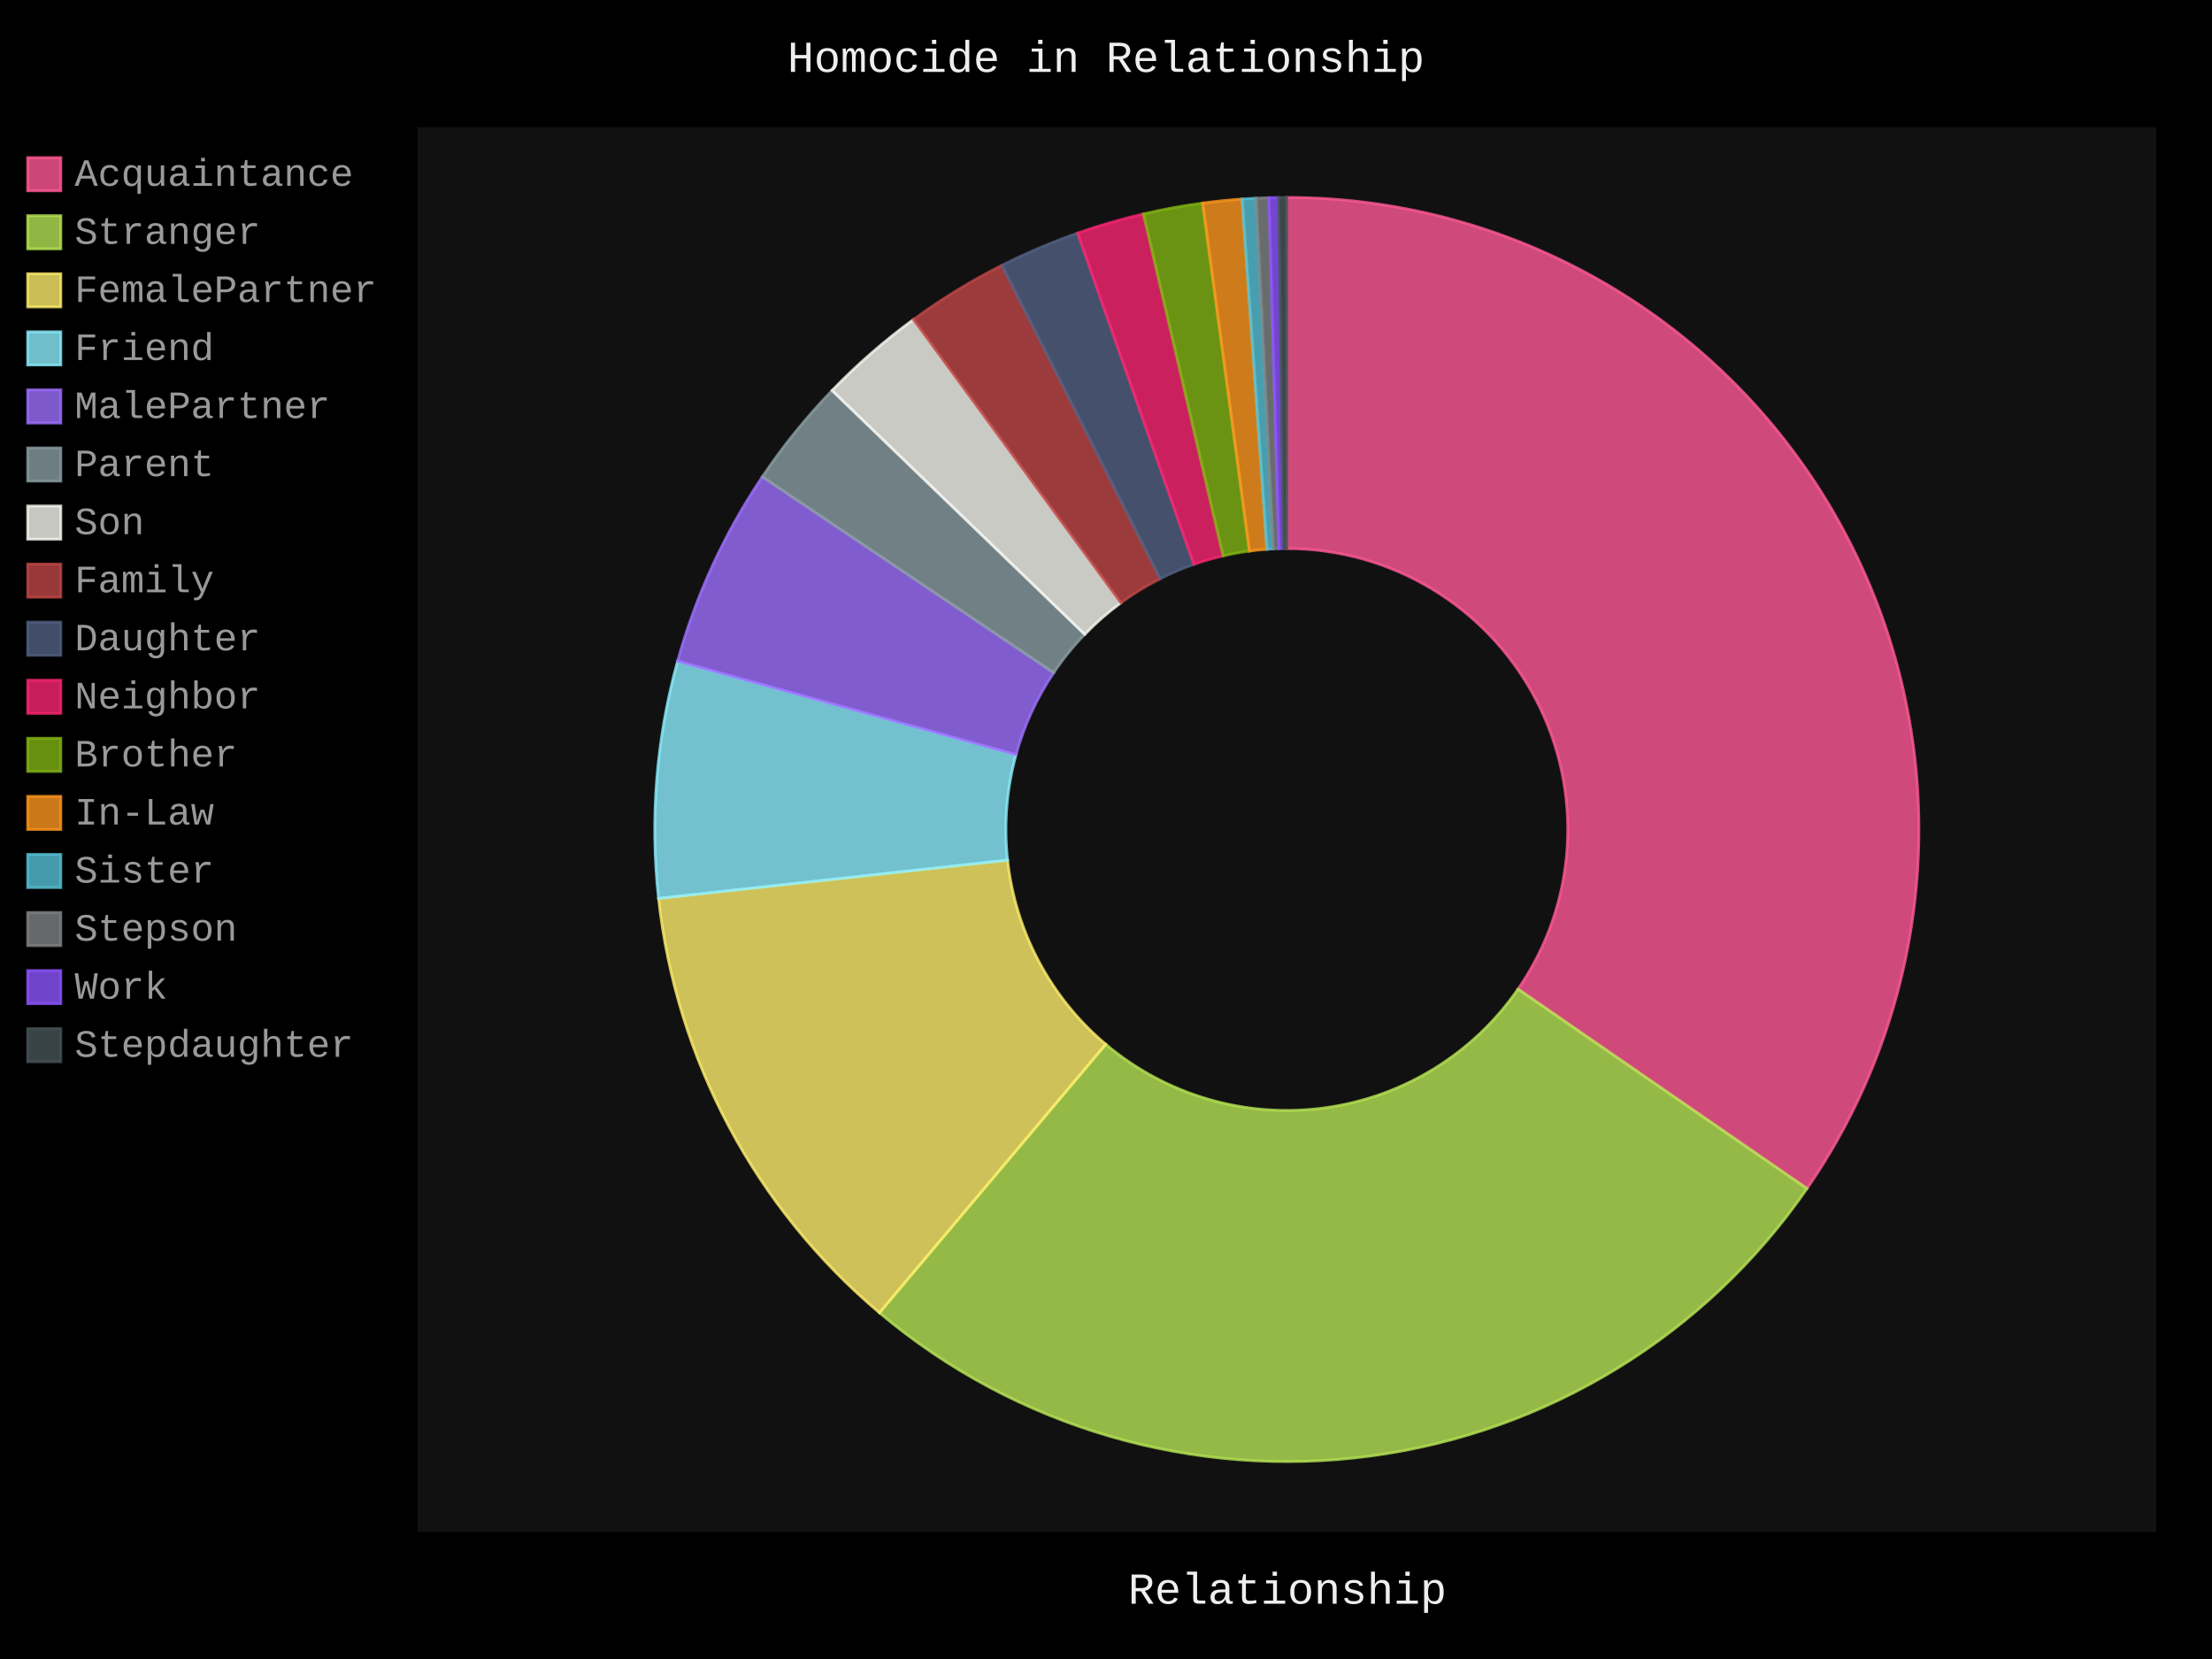
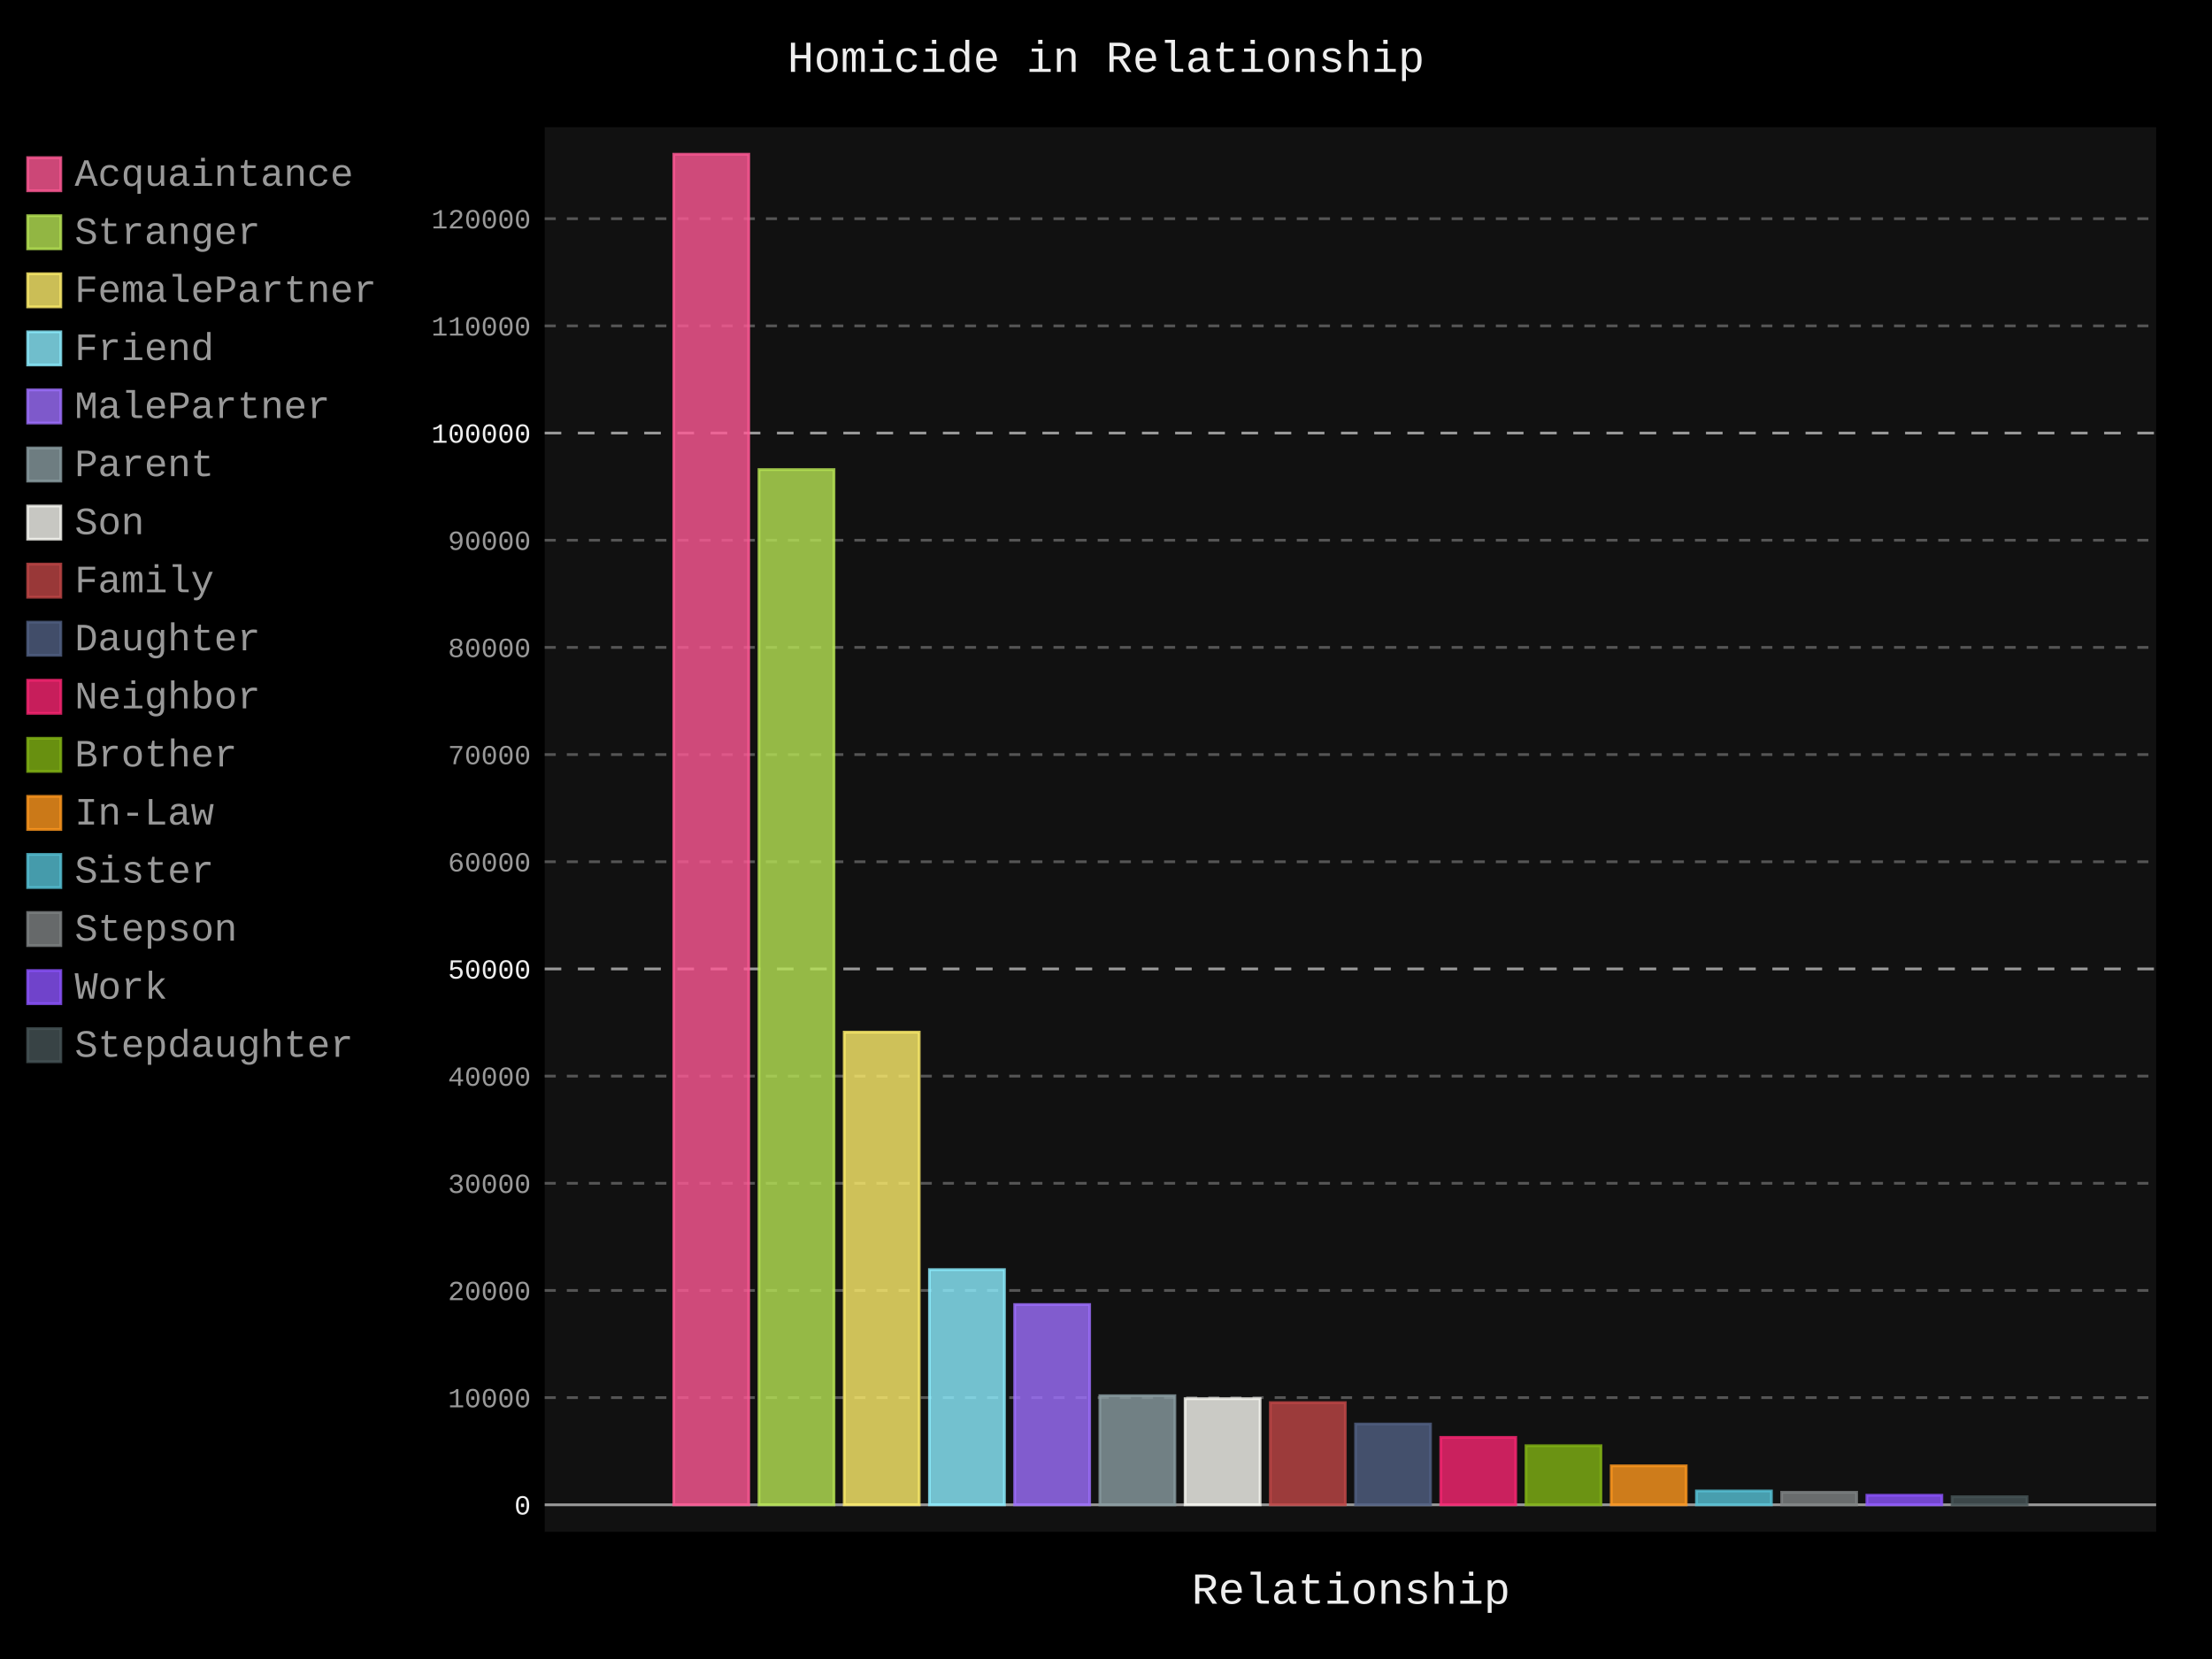
- <svg xmlns="http://www.w3.org/2000/svg" class="pygal-chart" id="chart-401d231d-c6c9-4612-a115-dfc4e32971b2" viewBox="0 0 800 600">
+ <svg xmlns="http://www.w3.org/2000/svg" class="pygal-chart" id="chart-547da01c-8d10-4d4f-8108-4c75533b2887" viewBox="0 0 800 600">
  <defs>
-     <style type="text/css">#chart-401d231d-c6c9-4612-a115-dfc4e32971b2{-webkit-user-select:none;-webkit-font-smoothing:antialiased;font-family:Consolas,"Liberation Mono",Menlo,Courier,monospace}#chart-401d231d-c6c9-4612-a115-dfc4e32971b2 .title{font-family:Consolas,"Liberation Mono",Menlo,Courier,monospace;font-size:16px}#chart-401d231d-c6c9-4612-a115-dfc4e32971b2 .legends .legend text{font-family:Consolas,"Liberation Mono",Menlo,Courier,monospace;font-size:14px}#chart-401d231d-c6c9-4612-a115-dfc4e32971b2 .axis text{font-family:Consolas,"Liberation Mono",Menlo,Courier,monospace;font-size:10px}#chart-401d231d-c6c9-4612-a115-dfc4e32971b2 .axis text.major{font-family:Consolas,"Liberation Mono",Menlo,Courier,monospace;font-size:10px}#chart-401d231d-c6c9-4612-a115-dfc4e32971b2 .text-overlay text.value{font-family:Consolas,"Liberation Mono",Menlo,Courier,monospace;font-size:16px}#chart-401d231d-c6c9-4612-a115-dfc4e32971b2 .text-overlay text.label{font-family:Consolas,"Liberation Mono",Menlo,Courier,monospace;font-size:10px}#chart-401d231d-c6c9-4612-a115-dfc4e32971b2 .tooltip{font-family:Consolas,"Liberation Mono",Menlo,Courier,monospace;font-size:14px}#chart-401d231d-c6c9-4612-a115-dfc4e32971b2 text.no_data{font-family:Consolas,"Liberation Mono",Menlo,Courier,monospace;font-size:64px}
- #chart-401d231d-c6c9-4612-a115-dfc4e32971b2{background-color:black}#chart-401d231d-c6c9-4612-a115-dfc4e32971b2 path,#chart-401d231d-c6c9-4612-a115-dfc4e32971b2 line,#chart-401d231d-c6c9-4612-a115-dfc4e32971b2 rect,#chart-401d231d-c6c9-4612-a115-dfc4e32971b2 circle{-webkit-transition:250ms;-moz-transition:250ms;transition:250ms}#chart-401d231d-c6c9-4612-a115-dfc4e32971b2 .graph &gt; .background{fill:black}#chart-401d231d-c6c9-4612-a115-dfc4e32971b2 .plot &gt; .background{fill:#111}#chart-401d231d-c6c9-4612-a115-dfc4e32971b2 .graph{fill:#999}#chart-401d231d-c6c9-4612-a115-dfc4e32971b2 text.no_data{fill:#eee}#chart-401d231d-c6c9-4612-a115-dfc4e32971b2 .title{fill:#eee}#chart-401d231d-c6c9-4612-a115-dfc4e32971b2 .legends .legend text{fill:#999}#chart-401d231d-c6c9-4612-a115-dfc4e32971b2 .legends .legend:hover text{fill:#eee}#chart-401d231d-c6c9-4612-a115-dfc4e32971b2 .axis .line{stroke:#eee}#chart-401d231d-c6c9-4612-a115-dfc4e32971b2 .axis .guide.line{stroke:#555}#chart-401d231d-c6c9-4612-a115-dfc4e32971b2 .axis .major.line{stroke:#999}#chart-401d231d-c6c9-4612-a115-dfc4e32971b2 .axis text.major{fill:#eee}#chart-401d231d-c6c9-4612-a115-dfc4e32971b2 .axis.y .guides:hover .guide.line,#chart-401d231d-c6c9-4612-a115-dfc4e32971b2 .line-graph .axis.x .guides:hover .guide.line,#chart-401d231d-c6c9-4612-a115-dfc4e32971b2 .stackedline-graph .axis.x .guides:hover .guide.line,#chart-401d231d-c6c9-4612-a115-dfc4e32971b2 .xy-graph .axis.x .guides:hover .guide.line{stroke:#eee}#chart-401d231d-c6c9-4612-a115-dfc4e32971b2 .axis .guides:hover text{fill:#eee}#chart-401d231d-c6c9-4612-a115-dfc4e32971b2 .reactive{fill-opacity:.8;stroke-opacity:.8}#chart-401d231d-c6c9-4612-a115-dfc4e32971b2 .ci{stroke:#999}#chart-401d231d-c6c9-4612-a115-dfc4e32971b2 .reactive.active,#chart-401d231d-c6c9-4612-a115-dfc4e32971b2 .active .reactive{fill-opacity:.4;stroke-opacity:.9;stroke-width:4}#chart-401d231d-c6c9-4612-a115-dfc4e32971b2 .ci .reactive.active{stroke-width:1.5}#chart-401d231d-c6c9-4612-a115-dfc4e32971b2 .series text{fill:#eee}#chart-401d231d-c6c9-4612-a115-dfc4e32971b2 .tooltip rect{fill:#111;stroke:#eee;-webkit-transition:opacity 250ms;-moz-transition:opacity 250ms;transition:opacity 250ms}#chart-401d231d-c6c9-4612-a115-dfc4e32971b2 .tooltip .label{fill:#999}#chart-401d231d-c6c9-4612-a115-dfc4e32971b2 .tooltip .label{fill:#999}#chart-401d231d-c6c9-4612-a115-dfc4e32971b2 .tooltip .legend{font-size:.8em;fill:#555}#chart-401d231d-c6c9-4612-a115-dfc4e32971b2 .tooltip .x_label{font-size:.6em;fill:#eee}#chart-401d231d-c6c9-4612-a115-dfc4e32971b2 .tooltip .xlink{font-size:.5em;text-decoration:underline}#chart-401d231d-c6c9-4612-a115-dfc4e32971b2 .tooltip .value{font-size:1.5em}#chart-401d231d-c6c9-4612-a115-dfc4e32971b2 .bound{font-size:.5em}#chart-401d231d-c6c9-4612-a115-dfc4e32971b2 .max-value{font-size:.75em;fill:#555}#chart-401d231d-c6c9-4612-a115-dfc4e32971b2 .map-element{fill:#111;stroke:#555 !important}#chart-401d231d-c6c9-4612-a115-dfc4e32971b2 .map-element .reactive{fill-opacity:inherit;stroke-opacity:inherit}#chart-401d231d-c6c9-4612-a115-dfc4e32971b2 .color-0,#chart-401d231d-c6c9-4612-a115-dfc4e32971b2 .color-0 a:visited{stroke:#ff5995;fill:#ff5995}#chart-401d231d-c6c9-4612-a115-dfc4e32971b2 .color-1,#chart-401d231d-c6c9-4612-a115-dfc4e32971b2 .color-1 a:visited{stroke:#b6e354;fill:#b6e354}#chart-401d231d-c6c9-4612-a115-dfc4e32971b2 .color-2,#chart-401d231d-c6c9-4612-a115-dfc4e32971b2 .color-2 a:visited{stroke:#feed6c;fill:#feed6c}#chart-401d231d-c6c9-4612-a115-dfc4e32971b2 .color-3,#chart-401d231d-c6c9-4612-a115-dfc4e32971b2 .color-3 a:visited{stroke:#8cedff;fill:#8cedff}#chart-401d231d-c6c9-4612-a115-dfc4e32971b2 .color-4,#chart-401d231d-c6c9-4612-a115-dfc4e32971b2 .color-4 a:visited{stroke:#9e6ffe;fill:#9e6ffe}#chart-401d231d-c6c9-4612-a115-dfc4e32971b2 .color-5,#chart-401d231d-c6c9-4612-a115-dfc4e32971b2 .color-5 a:visited{stroke:#899ca1;fill:#899ca1}#chart-401d231d-c6c9-4612-a115-dfc4e32971b2 .color-6,#chart-401d231d-c6c9-4612-a115-dfc4e32971b2 .color-6 a:visited{stroke:#f8f8f2;fill:#f8f8f2}#chart-401d231d-c6c9-4612-a115-dfc4e32971b2 .color-7,#chart-401d231d-c6c9-4612-a115-dfc4e32971b2 .color-7 a:visited{stroke:#bf4646;fill:#bf4646}#chart-401d231d-c6c9-4612-a115-dfc4e32971b2 .color-8,#chart-401d231d-c6c9-4612-a115-dfc4e32971b2 .color-8 a:visited{stroke:#516083;fill:#516083}#chart-401d231d-c6c9-4612-a115-dfc4e32971b2 .color-9,#chart-401d231d-c6c9-4612-a115-dfc4e32971b2 .color-9 a:visited{stroke:#f92672;fill:#f92672}#chart-401d231d-c6c9-4612-a115-dfc4e32971b2 .color-10,#chart-401d231d-c6c9-4612-a115-dfc4e32971b2 .color-10 a:visited{stroke:#82b414;fill:#82b414}#chart-401d231d-c6c9-4612-a115-dfc4e32971b2 .color-11,#chart-401d231d-c6c9-4612-a115-dfc4e32971b2 .color-11 a:visited{stroke:#fd971f;fill:#fd971f}#chart-401d231d-c6c9-4612-a115-dfc4e32971b2 .color-12,#chart-401d231d-c6c9-4612-a115-dfc4e32971b2 .color-12 a:visited{stroke:#56c2d6;fill:#56c2d6}#chart-401d231d-c6c9-4612-a115-dfc4e32971b2 .color-13,#chart-401d231d-c6c9-4612-a115-dfc4e32971b2 .color-13 a:visited{stroke:#808384;fill:#808384}#chart-401d231d-c6c9-4612-a115-dfc4e32971b2 .color-14,#chart-401d231d-c6c9-4612-a115-dfc4e32971b2 .color-14 a:visited{stroke:#8c54fe;fill:#8c54fe}#chart-401d231d-c6c9-4612-a115-dfc4e32971b2 .color-15,#chart-401d231d-c6c9-4612-a115-dfc4e32971b2 .color-15 a:visited{stroke:#465457;fill:#465457}#chart-401d231d-c6c9-4612-a115-dfc4e32971b2 .text-overlay .color-0 text{fill:black}#chart-401d231d-c6c9-4612-a115-dfc4e32971b2 .text-overlay .color-1 text{fill:black}#chart-401d231d-c6c9-4612-a115-dfc4e32971b2 .text-overlay .color-2 text{fill:black}#chart-401d231d-c6c9-4612-a115-dfc4e32971b2 .text-overlay .color-3 text{fill:black}#chart-401d231d-c6c9-4612-a115-dfc4e32971b2 .text-overlay .color-4 text{fill:black}#chart-401d231d-c6c9-4612-a115-dfc4e32971b2 .text-overlay .color-5 text{fill:black}#chart-401d231d-c6c9-4612-a115-dfc4e32971b2 .text-overlay .color-6 text{fill:black}#chart-401d231d-c6c9-4612-a115-dfc4e32971b2 .text-overlay .color-7 text{fill:black}#chart-401d231d-c6c9-4612-a115-dfc4e32971b2 .text-overlay .color-8 text{fill:black}#chart-401d231d-c6c9-4612-a115-dfc4e32971b2 .text-overlay .color-9 text{fill:black}#chart-401d231d-c6c9-4612-a115-dfc4e32971b2 .text-overlay .color-10 text{fill:black}#chart-401d231d-c6c9-4612-a115-dfc4e32971b2 .text-overlay .color-11 text{fill:black}#chart-401d231d-c6c9-4612-a115-dfc4e32971b2 .text-overlay .color-12 text{fill:black}#chart-401d231d-c6c9-4612-a115-dfc4e32971b2 .text-overlay .color-13 text{fill:black}#chart-401d231d-c6c9-4612-a115-dfc4e32971b2 .text-overlay .color-14 text{fill:black}#chart-401d231d-c6c9-4612-a115-dfc4e32971b2 .text-overlay .color-15 text{fill:black}
- #chart-401d231d-c6c9-4612-a115-dfc4e32971b2 text.no_data{text-anchor:middle}#chart-401d231d-c6c9-4612-a115-dfc4e32971b2 .guide.line{fill:none}#chart-401d231d-c6c9-4612-a115-dfc4e32971b2 .centered{text-anchor:middle}#chart-401d231d-c6c9-4612-a115-dfc4e32971b2 .title{text-anchor:middle}#chart-401d231d-c6c9-4612-a115-dfc4e32971b2 .legends .legend text{fill-opacity:1}#chart-401d231d-c6c9-4612-a115-dfc4e32971b2 .axis.x text{text-anchor:middle}#chart-401d231d-c6c9-4612-a115-dfc4e32971b2 .axis.x:not(.web) text[transform]{text-anchor:start}#chart-401d231d-c6c9-4612-a115-dfc4e32971b2 .axis.x:not(.web) text[transform].backwards{text-anchor:end}#chart-401d231d-c6c9-4612-a115-dfc4e32971b2 .axis.y text{text-anchor:end}#chart-401d231d-c6c9-4612-a115-dfc4e32971b2 .axis.y text[transform].backwards{text-anchor:start}#chart-401d231d-c6c9-4612-a115-dfc4e32971b2 .axis.y2 text{text-anchor:start}#chart-401d231d-c6c9-4612-a115-dfc4e32971b2 .axis.y2 text[transform].backwards{text-anchor:end}#chart-401d231d-c6c9-4612-a115-dfc4e32971b2 .axis .guide.line{stroke-dasharray:4,4}#chart-401d231d-c6c9-4612-a115-dfc4e32971b2 .axis .major.guide.line{stroke-dasharray:6,6}#chart-401d231d-c6c9-4612-a115-dfc4e32971b2 .horizontal .axis.y .guide.line,#chart-401d231d-c6c9-4612-a115-dfc4e32971b2 .horizontal .axis.y2 .guide.line,#chart-401d231d-c6c9-4612-a115-dfc4e32971b2 .vertical .axis.x .guide.line{opacity:0}#chart-401d231d-c6c9-4612-a115-dfc4e32971b2 .horizontal .axis.always_show .guide.line,#chart-401d231d-c6c9-4612-a115-dfc4e32971b2 .vertical .axis.always_show .guide.line{opacity:1 !important}#chart-401d231d-c6c9-4612-a115-dfc4e32971b2 .axis.y .guides:hover .guide.line,#chart-401d231d-c6c9-4612-a115-dfc4e32971b2 .axis.y2 .guides:hover .guide.line,#chart-401d231d-c6c9-4612-a115-dfc4e32971b2 .axis.x .guides:hover .guide.line{opacity:1}#chart-401d231d-c6c9-4612-a115-dfc4e32971b2 .axis .guides:hover text{opacity:1}#chart-401d231d-c6c9-4612-a115-dfc4e32971b2 .nofill{fill:none}#chart-401d231d-c6c9-4612-a115-dfc4e32971b2 .subtle-fill{fill-opacity:.2}#chart-401d231d-c6c9-4612-a115-dfc4e32971b2 .dot{stroke-width:1px;fill-opacity:1}#chart-401d231d-c6c9-4612-a115-dfc4e32971b2 .dot.active{stroke-width:5px}#chart-401d231d-c6c9-4612-a115-dfc4e32971b2 .dot.negative{fill:transparent}#chart-401d231d-c6c9-4612-a115-dfc4e32971b2 text,#chart-401d231d-c6c9-4612-a115-dfc4e32971b2 tspan{stroke:none !important}#chart-401d231d-c6c9-4612-a115-dfc4e32971b2 .series text.active{opacity:1}#chart-401d231d-c6c9-4612-a115-dfc4e32971b2 .tooltip rect{fill-opacity:.95;stroke-width:.5}#chart-401d231d-c6c9-4612-a115-dfc4e32971b2 .tooltip text{fill-opacity:1}#chart-401d231d-c6c9-4612-a115-dfc4e32971b2 .showable{visibility:hidden}#chart-401d231d-c6c9-4612-a115-dfc4e32971b2 .showable.shown{visibility:visible}#chart-401d231d-c6c9-4612-a115-dfc4e32971b2 .gauge-background{fill:rgba(229,229,229,1);stroke:none}#chart-401d231d-c6c9-4612-a115-dfc4e32971b2 .bg-lines{stroke:black;stroke-width:2px}</style>
+     <style type="text/css">#chart-547da01c-8d10-4d4f-8108-4c75533b2887{-webkit-user-select:none;-webkit-font-smoothing:antialiased;font-family:Consolas,"Liberation Mono",Menlo,Courier,monospace}#chart-547da01c-8d10-4d4f-8108-4c75533b2887 .title{font-family:Consolas,"Liberation Mono",Menlo,Courier,monospace;font-size:16px}#chart-547da01c-8d10-4d4f-8108-4c75533b2887 .legends .legend text{font-family:Consolas,"Liberation Mono",Menlo,Courier,monospace;font-size:14px}#chart-547da01c-8d10-4d4f-8108-4c75533b2887 .axis text{font-family:Consolas,"Liberation Mono",Menlo,Courier,monospace;font-size:10px}#chart-547da01c-8d10-4d4f-8108-4c75533b2887 .axis text.major{font-family:Consolas,"Liberation Mono",Menlo,Courier,monospace;font-size:10px}#chart-547da01c-8d10-4d4f-8108-4c75533b2887 .text-overlay text.value{font-family:Consolas,"Liberation Mono",Menlo,Courier,monospace;font-size:16px}#chart-547da01c-8d10-4d4f-8108-4c75533b2887 .text-overlay text.label{font-family:Consolas,"Liberation Mono",Menlo,Courier,monospace;font-size:10px}#chart-547da01c-8d10-4d4f-8108-4c75533b2887 .tooltip{font-family:Consolas,"Liberation Mono",Menlo,Courier,monospace;font-size:14px}#chart-547da01c-8d10-4d4f-8108-4c75533b2887 text.no_data{font-family:Consolas,"Liberation Mono",Menlo,Courier,monospace;font-size:64px}
+ #chart-547da01c-8d10-4d4f-8108-4c75533b2887{background-color:black}#chart-547da01c-8d10-4d4f-8108-4c75533b2887 path,#chart-547da01c-8d10-4d4f-8108-4c75533b2887 line,#chart-547da01c-8d10-4d4f-8108-4c75533b2887 rect,#chart-547da01c-8d10-4d4f-8108-4c75533b2887 circle{-webkit-transition:250ms;-moz-transition:250ms;transition:250ms}#chart-547da01c-8d10-4d4f-8108-4c75533b2887 .graph &gt; .background{fill:black}#chart-547da01c-8d10-4d4f-8108-4c75533b2887 .plot &gt; .background{fill:#111}#chart-547da01c-8d10-4d4f-8108-4c75533b2887 .graph{fill:#999}#chart-547da01c-8d10-4d4f-8108-4c75533b2887 text.no_data{fill:#eee}#chart-547da01c-8d10-4d4f-8108-4c75533b2887 .title{fill:#eee}#chart-547da01c-8d10-4d4f-8108-4c75533b2887 .legends .legend text{fill:#999}#chart-547da01c-8d10-4d4f-8108-4c75533b2887 .legends .legend:hover text{fill:#eee}#chart-547da01c-8d10-4d4f-8108-4c75533b2887 .axis .line{stroke:#eee}#chart-547da01c-8d10-4d4f-8108-4c75533b2887 .axis .guide.line{stroke:#555}#chart-547da01c-8d10-4d4f-8108-4c75533b2887 .axis .major.line{stroke:#999}#chart-547da01c-8d10-4d4f-8108-4c75533b2887 .axis text.major{fill:#eee}#chart-547da01c-8d10-4d4f-8108-4c75533b2887 .axis.y .guides:hover .guide.line,#chart-547da01c-8d10-4d4f-8108-4c75533b2887 .line-graph .axis.x .guides:hover .guide.line,#chart-547da01c-8d10-4d4f-8108-4c75533b2887 .stackedline-graph .axis.x .guides:hover .guide.line,#chart-547da01c-8d10-4d4f-8108-4c75533b2887 .xy-graph .axis.x .guides:hover .guide.line{stroke:#eee}#chart-547da01c-8d10-4d4f-8108-4c75533b2887 .axis .guides:hover text{fill:#eee}#chart-547da01c-8d10-4d4f-8108-4c75533b2887 .reactive{fill-opacity:.8;stroke-opacity:.8}#chart-547da01c-8d10-4d4f-8108-4c75533b2887 .ci{stroke:#999}#chart-547da01c-8d10-4d4f-8108-4c75533b2887 .reactive.active,#chart-547da01c-8d10-4d4f-8108-4c75533b2887 .active .reactive{fill-opacity:.4;stroke-opacity:.9;stroke-width:4}#chart-547da01c-8d10-4d4f-8108-4c75533b2887 .ci .reactive.active{stroke-width:1.5}#chart-547da01c-8d10-4d4f-8108-4c75533b2887 .series text{fill:#eee}#chart-547da01c-8d10-4d4f-8108-4c75533b2887 .tooltip rect{fill:#111;stroke:#eee;-webkit-transition:opacity 250ms;-moz-transition:opacity 250ms;transition:opacity 250ms}#chart-547da01c-8d10-4d4f-8108-4c75533b2887 .tooltip .label{fill:#999}#chart-547da01c-8d10-4d4f-8108-4c75533b2887 .tooltip .label{fill:#999}#chart-547da01c-8d10-4d4f-8108-4c75533b2887 .tooltip .legend{font-size:.8em;fill:#555}#chart-547da01c-8d10-4d4f-8108-4c75533b2887 .tooltip .x_label{font-size:.6em;fill:#eee}#chart-547da01c-8d10-4d4f-8108-4c75533b2887 .tooltip .xlink{font-size:.5em;text-decoration:underline}#chart-547da01c-8d10-4d4f-8108-4c75533b2887 .tooltip .value{font-size:1.5em}#chart-547da01c-8d10-4d4f-8108-4c75533b2887 .bound{font-size:.5em}#chart-547da01c-8d10-4d4f-8108-4c75533b2887 .max-value{font-size:.75em;fill:#555}#chart-547da01c-8d10-4d4f-8108-4c75533b2887 .map-element{fill:#111;stroke:#555 !important}#chart-547da01c-8d10-4d4f-8108-4c75533b2887 .map-element .reactive{fill-opacity:inherit;stroke-opacity:inherit}#chart-547da01c-8d10-4d4f-8108-4c75533b2887 .color-0,#chart-547da01c-8d10-4d4f-8108-4c75533b2887 .color-0 a:visited{stroke:#ff5995;fill:#ff5995}#chart-547da01c-8d10-4d4f-8108-4c75533b2887 .color-1,#chart-547da01c-8d10-4d4f-8108-4c75533b2887 .color-1 a:visited{stroke:#b6e354;fill:#b6e354}#chart-547da01c-8d10-4d4f-8108-4c75533b2887 .color-2,#chart-547da01c-8d10-4d4f-8108-4c75533b2887 .color-2 a:visited{stroke:#feed6c;fill:#feed6c}#chart-547da01c-8d10-4d4f-8108-4c75533b2887 .color-3,#chart-547da01c-8d10-4d4f-8108-4c75533b2887 .color-3 a:visited{stroke:#8cedff;fill:#8cedff}#chart-547da01c-8d10-4d4f-8108-4c75533b2887 .color-4,#chart-547da01c-8d10-4d4f-8108-4c75533b2887 .color-4 a:visited{stroke:#9e6ffe;fill:#9e6ffe}#chart-547da01c-8d10-4d4f-8108-4c75533b2887 .color-5,#chart-547da01c-8d10-4d4f-8108-4c75533b2887 .color-5 a:visited{stroke:#899ca1;fill:#899ca1}#chart-547da01c-8d10-4d4f-8108-4c75533b2887 .color-6,#chart-547da01c-8d10-4d4f-8108-4c75533b2887 .color-6 a:visited{stroke:#f8f8f2;fill:#f8f8f2}#chart-547da01c-8d10-4d4f-8108-4c75533b2887 .color-7,#chart-547da01c-8d10-4d4f-8108-4c75533b2887 .color-7 a:visited{stroke:#bf4646;fill:#bf4646}#chart-547da01c-8d10-4d4f-8108-4c75533b2887 .color-8,#chart-547da01c-8d10-4d4f-8108-4c75533b2887 .color-8 a:visited{stroke:#516083;fill:#516083}#chart-547da01c-8d10-4d4f-8108-4c75533b2887 .color-9,#chart-547da01c-8d10-4d4f-8108-4c75533b2887 .color-9 a:visited{stroke:#f92672;fill:#f92672}#chart-547da01c-8d10-4d4f-8108-4c75533b2887 .color-10,#chart-547da01c-8d10-4d4f-8108-4c75533b2887 .color-10 a:visited{stroke:#82b414;fill:#82b414}#chart-547da01c-8d10-4d4f-8108-4c75533b2887 .color-11,#chart-547da01c-8d10-4d4f-8108-4c75533b2887 .color-11 a:visited{stroke:#fd971f;fill:#fd971f}#chart-547da01c-8d10-4d4f-8108-4c75533b2887 .color-12,#chart-547da01c-8d10-4d4f-8108-4c75533b2887 .color-12 a:visited{stroke:#56c2d6;fill:#56c2d6}#chart-547da01c-8d10-4d4f-8108-4c75533b2887 .color-13,#chart-547da01c-8d10-4d4f-8108-4c75533b2887 .color-13 a:visited{stroke:#808384;fill:#808384}#chart-547da01c-8d10-4d4f-8108-4c75533b2887 .color-14,#chart-547da01c-8d10-4d4f-8108-4c75533b2887 .color-14 a:visited{stroke:#8c54fe;fill:#8c54fe}#chart-547da01c-8d10-4d4f-8108-4c75533b2887 .color-15,#chart-547da01c-8d10-4d4f-8108-4c75533b2887 .color-15 a:visited{stroke:#465457;fill:#465457}#chart-547da01c-8d10-4d4f-8108-4c75533b2887 .text-overlay .color-0 text{fill:black}#chart-547da01c-8d10-4d4f-8108-4c75533b2887 .text-overlay .color-1 text{fill:black}#chart-547da01c-8d10-4d4f-8108-4c75533b2887 .text-overlay .color-2 text{fill:black}#chart-547da01c-8d10-4d4f-8108-4c75533b2887 .text-overlay .color-3 text{fill:black}#chart-547da01c-8d10-4d4f-8108-4c75533b2887 .text-overlay .color-4 text{fill:black}#chart-547da01c-8d10-4d4f-8108-4c75533b2887 .text-overlay .color-5 text{fill:black}#chart-547da01c-8d10-4d4f-8108-4c75533b2887 .text-overlay .color-6 text{fill:black}#chart-547da01c-8d10-4d4f-8108-4c75533b2887 .text-overlay .color-7 text{fill:black}#chart-547da01c-8d10-4d4f-8108-4c75533b2887 .text-overlay .color-8 text{fill:black}#chart-547da01c-8d10-4d4f-8108-4c75533b2887 .text-overlay .color-9 text{fill:black}#chart-547da01c-8d10-4d4f-8108-4c75533b2887 .text-overlay .color-10 text{fill:black}#chart-547da01c-8d10-4d4f-8108-4c75533b2887 .text-overlay .color-11 text{fill:black}#chart-547da01c-8d10-4d4f-8108-4c75533b2887 .text-overlay .color-12 text{fill:black}#chart-547da01c-8d10-4d4f-8108-4c75533b2887 .text-overlay .color-13 text{fill:black}#chart-547da01c-8d10-4d4f-8108-4c75533b2887 .text-overlay .color-14 text{fill:black}#chart-547da01c-8d10-4d4f-8108-4c75533b2887 .text-overlay .color-15 text{fill:black}
+ #chart-547da01c-8d10-4d4f-8108-4c75533b2887 text.no_data{text-anchor:middle}#chart-547da01c-8d10-4d4f-8108-4c75533b2887 .guide.line{fill:none}#chart-547da01c-8d10-4d4f-8108-4c75533b2887 .centered{text-anchor:middle}#chart-547da01c-8d10-4d4f-8108-4c75533b2887 .title{text-anchor:middle}#chart-547da01c-8d10-4d4f-8108-4c75533b2887 .legends .legend text{fill-opacity:1}#chart-547da01c-8d10-4d4f-8108-4c75533b2887 .axis.x text{text-anchor:middle}#chart-547da01c-8d10-4d4f-8108-4c75533b2887 .axis.x:not(.web) text[transform]{text-anchor:start}#chart-547da01c-8d10-4d4f-8108-4c75533b2887 .axis.x:not(.web) text[transform].backwards{text-anchor:end}#chart-547da01c-8d10-4d4f-8108-4c75533b2887 .axis.y text{text-anchor:end}#chart-547da01c-8d10-4d4f-8108-4c75533b2887 .axis.y text[transform].backwards{text-anchor:start}#chart-547da01c-8d10-4d4f-8108-4c75533b2887 .axis.y2 text{text-anchor:start}#chart-547da01c-8d10-4d4f-8108-4c75533b2887 .axis.y2 text[transform].backwards{text-anchor:end}#chart-547da01c-8d10-4d4f-8108-4c75533b2887 .axis .guide.line{stroke-dasharray:4,4}#chart-547da01c-8d10-4d4f-8108-4c75533b2887 .axis .major.guide.line{stroke-dasharray:6,6}#chart-547da01c-8d10-4d4f-8108-4c75533b2887 .horizontal .axis.y .guide.line,#chart-547da01c-8d10-4d4f-8108-4c75533b2887 .horizontal .axis.y2 .guide.line,#chart-547da01c-8d10-4d4f-8108-4c75533b2887 .vertical .axis.x .guide.line{opacity:0}#chart-547da01c-8d10-4d4f-8108-4c75533b2887 .horizontal .axis.always_show .guide.line,#chart-547da01c-8d10-4d4f-8108-4c75533b2887 .vertical .axis.always_show .guide.line{opacity:1 !important}#chart-547da01c-8d10-4d4f-8108-4c75533b2887 .axis.y .guides:hover .guide.line,#chart-547da01c-8d10-4d4f-8108-4c75533b2887 .axis.y2 .guides:hover .guide.line,#chart-547da01c-8d10-4d4f-8108-4c75533b2887 .axis.x .guides:hover .guide.line{opacity:1}#chart-547da01c-8d10-4d4f-8108-4c75533b2887 .axis .guides:hover text{opacity:1}#chart-547da01c-8d10-4d4f-8108-4c75533b2887 .nofill{fill:none}#chart-547da01c-8d10-4d4f-8108-4c75533b2887 .subtle-fill{fill-opacity:.2}#chart-547da01c-8d10-4d4f-8108-4c75533b2887 .dot{stroke-width:1px;fill-opacity:1}#chart-547da01c-8d10-4d4f-8108-4c75533b2887 .dot.active{stroke-width:5px}#chart-547da01c-8d10-4d4f-8108-4c75533b2887 .dot.negative{fill:transparent}#chart-547da01c-8d10-4d4f-8108-4c75533b2887 text,#chart-547da01c-8d10-4d4f-8108-4c75533b2887 tspan{stroke:none !important}#chart-547da01c-8d10-4d4f-8108-4c75533b2887 .series text.active{opacity:1}#chart-547da01c-8d10-4d4f-8108-4c75533b2887 .tooltip rect{fill-opacity:.95;stroke-width:.5}#chart-547da01c-8d10-4d4f-8108-4c75533b2887 .tooltip text{fill-opacity:1}#chart-547da01c-8d10-4d4f-8108-4c75533b2887 .showable{visibility:hidden}#chart-547da01c-8d10-4d4f-8108-4c75533b2887 .showable.shown{visibility:visible}#chart-547da01c-8d10-4d4f-8108-4c75533b2887 .gauge-background{fill:rgba(229,229,229,1);stroke:none}#chart-547da01c-8d10-4d4f-8108-4c75533b2887 .bg-lines{stroke:black;stroke-width:2px}</style>
  </defs>
-   <g class="graph pie-graph vertical">
+   <g class="graph bar-graph vertical">
    <rect class="background" height="600" width="800" x="0" y="0" />
-     <g class="plot" transform="translate(151, 46)">
-       <rect class="background" height="508" width="628.8" x="0" y="0" />
+     <g class="plot" transform="translate(197, 46)">
+       <rect class="background" height="508" width="582.8" x="0" y="0" />
+       <g class="axis y always_show">
+         <g class="guides">
+           <path class="axis major line" d="M0 498.231 h582.8" />
+           <text class="major" x="-5" y="501.731">0</text>
+         </g>
+         <g class="guides">
+           <path class="guide line" d="M0 459.47 h582.8" />
+           <text class="" x="-5" y="462.97">10000</text>
+         </g>
+         <g class="guides">
+           <path class="guide line" d="M0 420.708 h582.8" />
+           <text class="" x="-5" y="424.208">20000</text>
+         </g>
+         <g class="guides">
+           <path class="guide line" d="M0 381.947 h582.8" />
+           <text class="" x="-5" y="385.447">30000</text>
+         </g>
+         <g class="guides">
+           <path class="guide line" d="M0 343.186 h582.8" />
+           <text class="" x="-5" y="346.686">40000</text>
+         </g>
+         <g class="guides">
+           <path class="major guide line" d="M0 304.425 h582.8" />
+           <text class="major" x="-5" y="307.925">50000</text>
+         </g>
+         <g class="guides">
+           <path class="guide line" d="M0 265.663 h582.8" />
+           <text class="" x="-5" y="269.163">60000</text>
+         </g>
+         <g class="guides">
+           <path class="guide line" d="M0 226.902 h582.8" />
+           <text class="" x="-5" y="230.402">70000</text>
+         </g>
+         <g class="guides">
+           <path class="guide line" d="M0 188.141 h582.8" />
+           <text class="" x="-5" y="191.641">80000</text>
+         </g>
+         <g class="guides">
+           <path class="guide line" d="M0 149.38 h582.8" />
+           <text class="" x="-5" y="152.88">90000</text>
+         </g>
+         <g class="guides">
+           <path class="major guide line" d="M0 110.618 h582.8" />
+           <text class="major" x="-5" y="114.118">100000</text>
+         </g>
+         <g class="guides">
+           <path class="guide line" d="M0 71.857 h582.8" />
+           <text class="" x="-5" y="75.357">110000</text>
+         </g>
+         <g class="guides">
+           <path class="guide line" d="M0 33.096 h582.8" />
+           <text class="" x="-5" y="36.596">120000</text>
+         </g>
+       </g>
      <g class="series serie-0 color-0">
-         <g class="slices">
-           <g class="slice">
-             <path class="slice reactive tooltip-trigger" d="M314.4 25.4 A228.6 228.6 0 0 1 502.539 383.853 L398.017 311.712 A101.6 101.6 0 0 0 314.4 152.4 z" />
+         <g class="bars">
+           <g class="bar">
+             <rect class="rect reactive tooltip-trigger" height="488.462" rx="0" ry="0" width="27.123" x="46.68" y="9.769" />
          </g>
        </g>
      </g>
      <g class="series serie-1 color-1">
-         <g class="slices">
-           <g class="slice">
-             <path class="slice reactive tooltip-trigger" d="M502.539 383.853 A228.6 228.6 0 0 1 167.063 428.785 L248.917 331.682 A101.6 101.6 0 0 0 398.017 311.712 z" />
+         <g class="bars">
+           <g class="bar">
+             <rect class="rect reactive tooltip-trigger" height="374.407" rx="0" ry="0" width="27.123" x="77.501" y="123.824" />
          </g>
        </g>
      </g>
      <g class="series serie-2 color-2">
-         <g class="slices">
-           <g class="slice">
-             <path class="slice reactive tooltip-trigger" d="M167.063 428.785 A228.6 228.6 0 0 1 87.163 278.926 L213.406 265.078 A101.6 101.6 0 0 0 248.917 331.682 z" />
+         <g class="bars">
+           <g class="bar">
+             <rect class="rect reactive tooltip-trigger" height="170.945" rx="0" ry="0" width="27.123" x="108.322" y="327.286" />
          </g>
        </g>
      </g>
      <g class="series serie-3 color-3">
-         <g class="slices">
-           <g class="slice">
-             <path class="slice reactive tooltip-trigger" d="M87.163 278.926 A228.6 228.6 0 0 1 94.051 193.138 L216.467 226.95 A101.6 101.6 0 0 0 213.406 265.078 z" />
+         <g class="bars">
+           <g class="bar">
+             <rect class="rect reactive tooltip-trigger" height="85.062" rx="0" ry="0" width="27.123" x="139.143" y="413.169" />
          </g>
        </g>
      </g>
      <g class="series serie-4 color-4">
-         <g class="slices">
-           <g class="slice">
-             <path class="slice reactive tooltip-trigger" d="M94.051 193.138 A228.6 228.6 0 0 1 124.704 126.433 L230.091 197.303 A101.6 101.6 0 0 0 216.467 226.95 z" />
+         <g class="bars">
+           <g class="bar">
+             <rect class="rect reactive tooltip-trigger" height="72.437" rx="0" ry="0" width="27.123" x="169.965" y="425.794" />
          </g>
        </g>
      </g>
      <g class="series serie-5 color-5">
-         <g class="slices">
-           <g class="slice">
-             <path class="slice reactive tooltip-trigger" d="M124.704 126.433 A228.6 228.6 0 0 1 149.922 95.239 L241.299 183.44 A101.6 101.6 0 0 0 230.091 197.303 z" />
+         <g class="bars">
+           <g class="bar">
+             <rect class="rect reactive tooltip-trigger" height="39.459" rx="0" ry="0" width="27.123" x="200.786" y="458.772" />
          </g>
        </g>
      </g>
      <g class="series serie-6 color-6">
-         <g class="slices">
-           <g class="slice">
-             <path class="slice reactive tooltip-trigger" d="M149.922 95.239 A228.6 228.6 0 0 1 179.324 69.575 L254.366 172.033 A101.6 101.6 0 0 0 241.299 183.44 z" />
+         <g class="bars">
+           <g class="bar">
+             <rect class="rect reactive tooltip-trigger" height="38.389" rx="0" ry="0" width="27.123" x="231.607" y="459.842" />
          </g>
        </g>
      </g>
      <g class="series serie-7 color-7">
-         <g class="slices">
-           <g class="slice">
-             <path class="slice reactive tooltip-trigger" d="M179.324 69.575 A228.6 228.6 0 0 1 211.361 49.939 L268.605 163.306 A101.6 101.6 0 0 0 254.366 172.033 z" />
+         <g class="bars">
+           <g class="bar">
+             <rect class="rect reactive tooltip-trigger" height="36.959" rx="0" ry="0" width="27.123" x="262.428" y="461.272" />
          </g>
        </g>
      </g>
      <g class="series serie-8 color-8">
-         <g class="slices">
-           <g class="slice">
-             <path class="slice reactive tooltip-trigger" d="M211.361 49.939 A228.6 228.6 0 0 1 238.709 38.295 L280.759 158.131 A101.6 101.6 0 0 0 268.605 163.306 z" />
+         <g class="bars">
+           <g class="bar">
+             <rect class="rect reactive tooltip-trigger" height="29.222" rx="0" ry="0" width="27.123" x="293.249" y="469.009" />
          </g>
        </g>
      </g>
      <g class="series serie-9 color-9">
-         <g class="slices">
-           <g class="slice">
-             <path class="slice reactive tooltip-trigger" d="M238.709 38.295 A228.6 228.6 0 0 1 262.54 31.36 L291.351 155.049 A101.6 101.6 0 0 0 280.759 158.131 z" />
+         <g class="bars">
+           <g class="bar">
+             <rect class="rect reactive tooltip-trigger" height="24.396" rx="0" ry="0" width="27.123" x="324.07" y="473.834" />
          </g>
        </g>
      </g>
      <g class="series serie-10 color-10">
-         <g class="slices">
-           <g class="slice">
-             <path class="slice reactive tooltip-trigger" d="M262.54 31.36 A228.6 228.6 0 0 1 283.93 27.44 L300.858 153.307 A101.6 101.6 0 0 0 291.351 155.049 z" />
+         <g class="bars">
+           <g class="bar">
+             <rect class="rect reactive tooltip-trigger" height="21.373" rx="0" ry="0" width="27.123" x="354.892" y="476.858" />
          </g>
        </g>
      </g>
      <g class="series serie-11 color-11">
-         <g class="slices">
-           <g class="slice">
-             <path class="slice reactive tooltip-trigger" d="M283.93 27.44 A228.6 228.6 0 0 1 298.202 25.975 L307.201 152.655 A101.6 101.6 0 0 0 300.858 153.307 z" />
+         <g class="bars">
+           <g class="bar">
+             <rect class="rect reactive tooltip-trigger" height="14.097" rx="0" ry="0" width="27.123" x="385.713" y="484.133" />
          </g>
        </g>
      </g>
      <g class="series serie-12 color-12">
-         <g class="slices">
-           <g class="slice">
-             <path class="slice reactive tooltip-trigger" d="M298.202 25.975 A228.6 228.6 0 0 1 303.29 25.67 L309.462 152.52 A101.6 101.6 0 0 0 307.201 152.655 z" />
+         <g class="bars">
+           <g class="bar">
+             <rect class="rect reactive tooltip-trigger" height="5.008" rx="0" ry="0" width="27.123" x="416.534" y="493.223" />
          </g>
        </g>
      </g>
      <g class="series serie-13 color-13">
-         <g class="slices">
-           <g class="slice">
-             <path class="slice reactive tooltip-trigger" d="M303.29 25.67 A228.6 228.6 0 0 1 307.903 25.492 L311.512 152.441 A101.6 101.6 0 0 0 309.462 152.52 z" />
+         <g class="bars">
+           <g class="bar">
+             <rect class="rect reactive tooltip-trigger" height="4.535" rx="0" ry="0" width="27.123" x="447.355" y="493.696" />
          </g>
        </g>
      </g>
      <g class="series serie-14 color-14">
-         <g class="slices">
-           <g class="slice">
-             <path class="slice reactive tooltip-trigger" d="M307.903 25.492 A228.6 228.6 0 0 1 311.425 25.419 L313.078 152.409 A101.6 101.6 0 0 0 311.512 152.441 z" />
+         <g class="bars">
+           <g class="bar">
+             <rect class="rect reactive tooltip-trigger" height="3.461" rx="0" ry="0" width="27.123" x="478.176" y="494.769" />
          </g>
        </g>
      </g>
      <g class="series serie-15 color-15">
-         <g class="slices">
-           <g class="slice">
-             <path class="slice reactive tooltip-trigger" d="M311.425 25.419 A228.6 228.6 0 0 1 314.4 25.4 L314.4 152.4 A101.6 101.6 0 0 0 313.078 152.409 z" />
+         <g class="bars">
+           <g class="bar">
+             <rect class="rect reactive tooltip-trigger" height="2.923" rx="0" ry="0" width="27.123" x="508.997" y="495.308" />
          </g>
        </g>
      </g>
    </g>
    <g class="titles">
-       <text class="title plot_title" x="400.0" y="26">Homocide in Relationship</text>
-       <text class="title" x="465.6" y="580">Relationship</text>
-     </g>
-     <g class="plot overlay" transform="translate(151, 46)">
+       <text class="title plot_title" x="400.0" y="26">Homicide in Relationship</text>
+       <text class="title" x="488.6" y="580">Relationship</text>
+     </g>
+     <g class="plot overlay" transform="translate(197, 46)">
      <g class="series serie-0 color-0" />
      <g class="series serie-1 color-1" />
      <g class="series serie-2 color-2" />
      <g class="series serie-3 color-3" />
      <g class="series serie-4 color-4" />
      <g class="series serie-5 color-5" />
      <g class="series serie-6 color-6" />
      <g class="series serie-7 color-7" />
      <g class="series serie-8 color-8" />
      <g class="series serie-9 color-9" />
      <g class="series serie-10 color-10" />
      <g class="series serie-11 color-11" />
      <g class="series serie-12 color-12" />
      <g class="series serie-13 color-13" />
      <g class="series serie-14 color-14" />
      <g class="series serie-15 color-15" />
    </g>
-     <g class="plot text-overlay" transform="translate(151, 46)">
+     <g class="plot text-overlay" transform="translate(197, 46)">
      <g class="series serie-0 color-0" />
      <g class="series serie-1 color-1" />
      <g class="series serie-2 color-2" />
      <g class="series serie-3 color-3" />
      <g class="series serie-4 color-4" />
      <g class="series serie-5 color-5" />
      <g class="series serie-6 color-6" />
      <g class="series serie-7 color-7" />
      <g class="series serie-8 color-8" />
      <g class="series serie-9 color-9" />
      <g class="series serie-10 color-10" />
      <g class="series serie-11 color-11" />
      <g class="series serie-12 color-12" />
      <g class="series serie-13 color-13" />
      <g class="series serie-14 color-14" />
      <g class="series serie-15 color-15" />
    </g>
-     <g class="plot tooltip-overlay" transform="translate(151, 46)">
+     <g class="plot tooltip-overlay" transform="translate(197, 46)">
      <g class="tooltip" style="opacity: 0" transform="translate(0 0)">
        <rect class="tooltip-box" height="0" rx="0" ry="0" width="0" />
        <g class="text" />
      </g>
    </g>
    <g class="legends" transform="translate(10, 56)">
      <g class="legend reactive activate-serie" id="activate-serie-0">
        <rect class="color-0 reactive" height="12" width="12" x="0.0" y="1.0" />
        <text x="17.0" y="11.2">Acquaintance</text>
      </g>
      <g class="legend reactive activate-serie" id="activate-serie-1">
        <rect class="color-1 reactive" height="12" width="12" x="0.0" y="22.0" />
        <text x="17.0" y="32.2">Stranger</text>
      </g>
      <g class="legend reactive activate-serie" id="activate-serie-2">
        <rect class="color-2 reactive" height="12" width="12" x="0.0" y="43.0" />
        <text x="17.0" y="53.2">FemalePartner</text>
      </g>
      <g class="legend reactive activate-serie" id="activate-serie-3">
        <rect class="color-3 reactive" height="12" width="12" x="0.0" y="64.0" />
        <text x="17.0" y="74.2">Friend</text>
      </g>
      <g class="legend reactive activate-serie" id="activate-serie-4">
        <rect class="color-4 reactive" height="12" width="12" x="0.0" y="85.0" />
        <text x="17.0" y="95.2">MalePartner</text>
      </g>
      <g class="legend reactive activate-serie" id="activate-serie-5">
        <rect class="color-5 reactive" height="12" width="12" x="0.0" y="106.0" />
        <text x="17.0" y="116.2">Parent</text>
      </g>
      <g class="legend reactive activate-serie" id="activate-serie-6">
        <rect class="color-6 reactive" height="12" width="12" x="0.0" y="127.0" />
        <text x="17.0" y="137.2">Son</text>
      </g>
      <g class="legend reactive activate-serie" id="activate-serie-7">
        <rect class="color-7 reactive" height="12" width="12" x="0.0" y="148.0" />
        <text x="17.0" y="158.2">Family</text>
      </g>
      <g class="legend reactive activate-serie" id="activate-serie-8">
        <rect class="color-8 reactive" height="12" width="12" x="0.0" y="169.0" />
        <text x="17.0" y="179.2">Daughter</text>
      </g>
      <g class="legend reactive activate-serie" id="activate-serie-9">
        <rect class="color-9 reactive" height="12" width="12" x="0.0" y="190.0" />
        <text x="17.0" y="200.2">Neighbor</text>
      </g>
      <g class="legend reactive activate-serie" id="activate-serie-10">
        <rect class="color-10 reactive" height="12" width="12" x="0.0" y="211.0" />
        <text x="17.0" y="221.2">Brother</text>
      </g>
      <g class="legend reactive activate-serie" id="activate-serie-11">
        <rect class="color-11 reactive" height="12" width="12" x="0.0" y="232.0" />
        <text x="17.0" y="242.2">In-Law</text>
      </g>
      <g class="legend reactive activate-serie" id="activate-serie-12">
        <rect class="color-12 reactive" height="12" width="12" x="0.0" y="253.0" />
        <text x="17.0" y="263.2">Sister</text>
      </g>
      <g class="legend reactive activate-serie" id="activate-serie-13">
        <rect class="color-13 reactive" height="12" width="12" x="0.0" y="274.0" />
        <text x="17.0" y="284.2">Stepson</text>
      </g>
      <g class="legend reactive activate-serie" id="activate-serie-14">
        <rect class="color-14 reactive" height="12" width="12" x="0.0" y="295.0" />
        <text x="17.0" y="305.2">Work</text>
      </g>
      <g class="legend reactive activate-serie" id="activate-serie-15">
        <rect class="color-15 reactive" height="12" width="12" x="0.0" y="316.0" />
        <text x="17.0" y="326.2">Stepdaughter</text>
      </g>
    </g>
    <g class="legends" transform="translate(790, 56)" />
  </g>
</svg>
